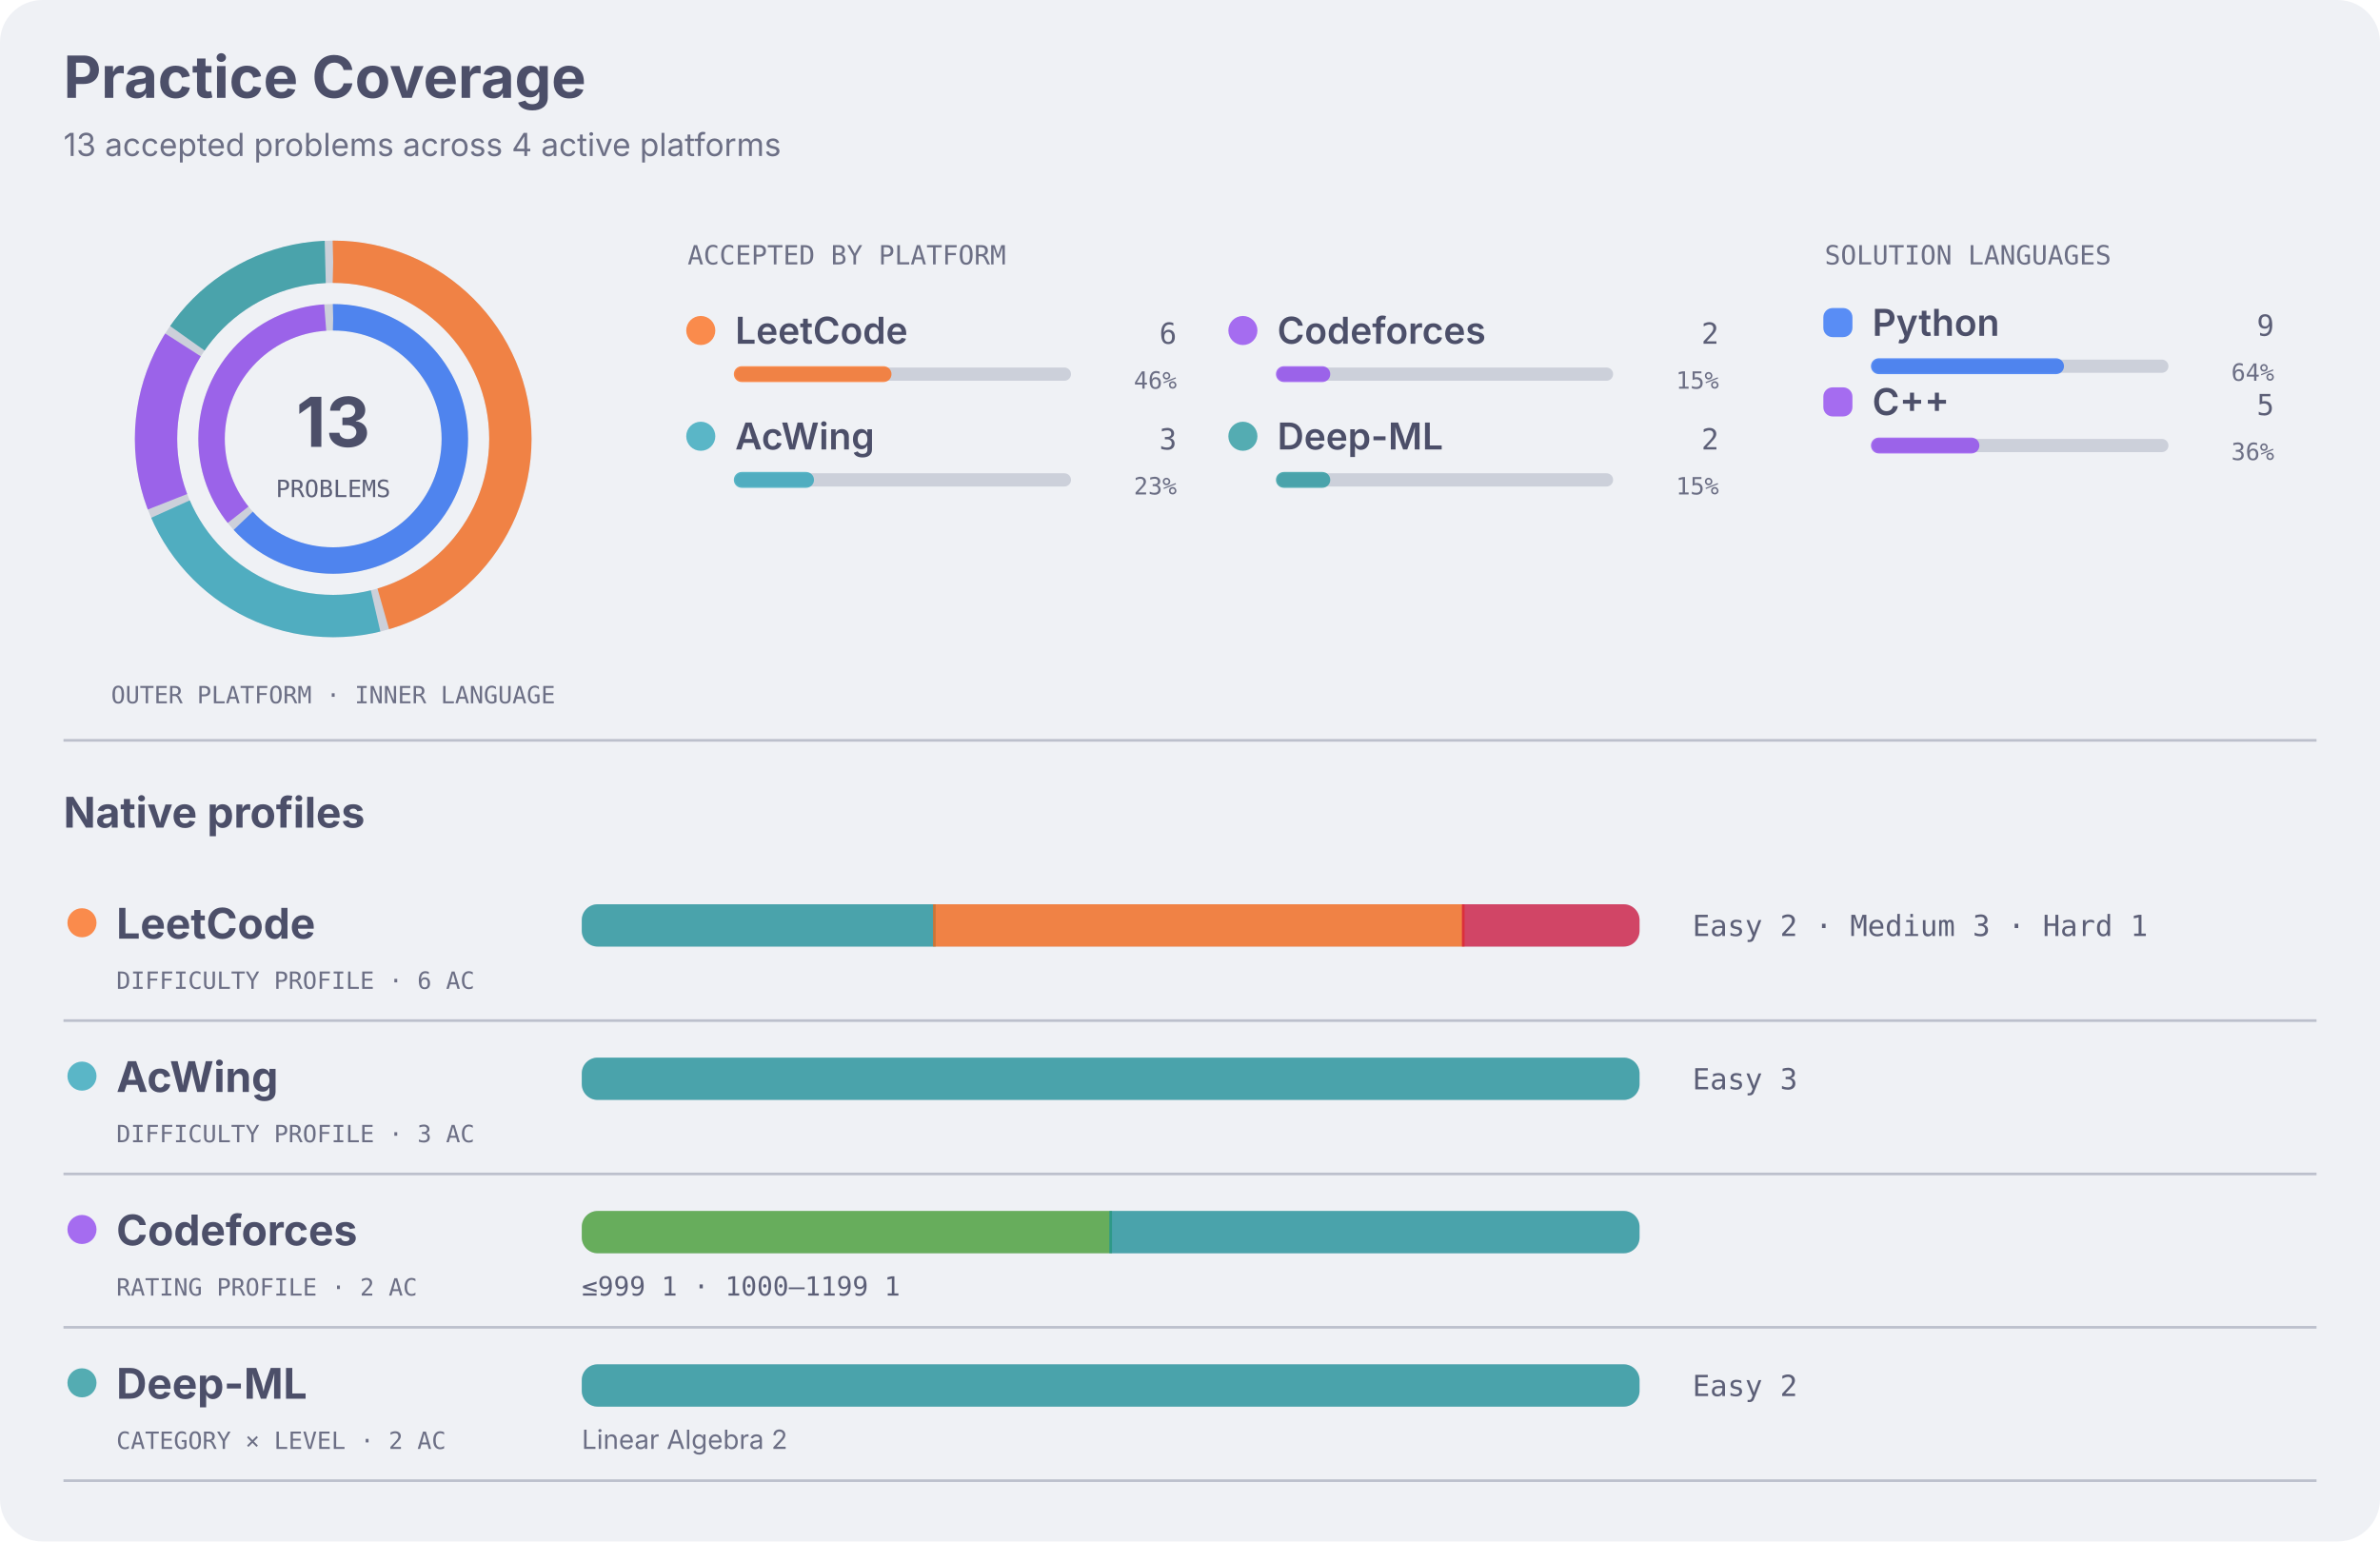
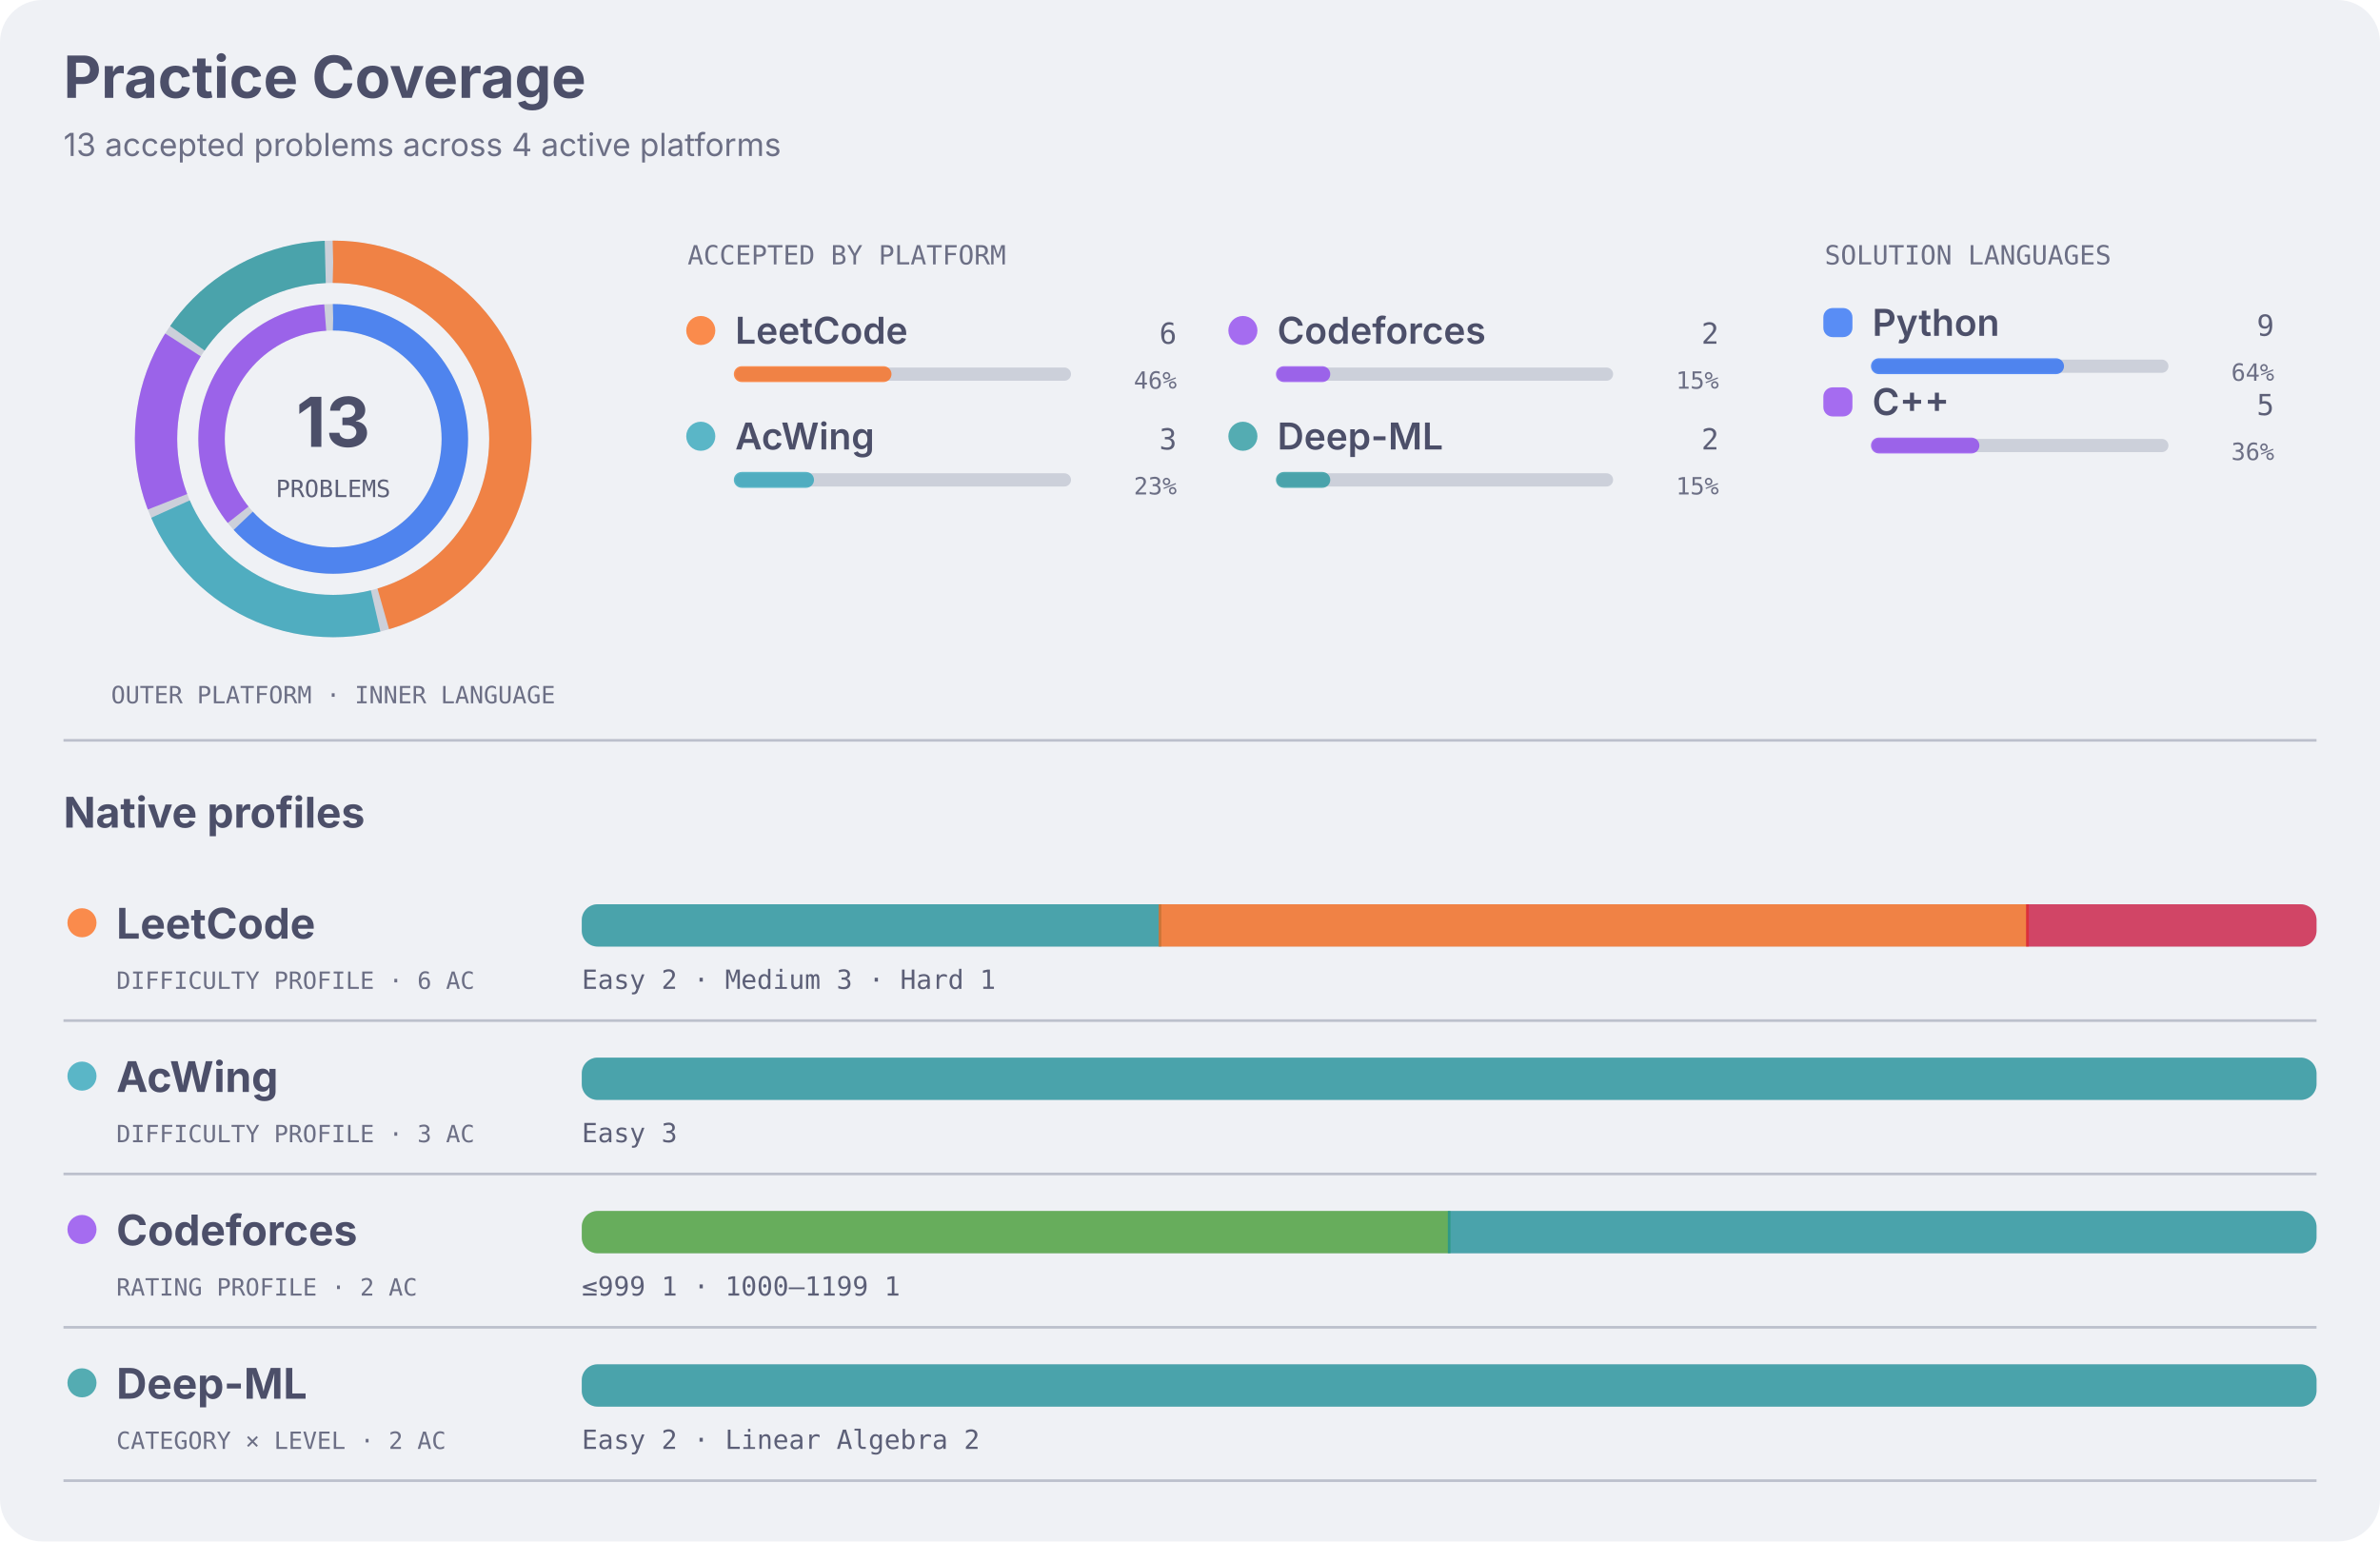
<svg xmlns="http://www.w3.org/2000/svg" width="900" height="583" viewBox="0 0 900 583" role="img" aria-labelledby="coverage-title coverage-desc">
  <style>
    .coverage-background { fill: #eff1f5; }
    .coverage-primary { fill: #4c4f69; }
    .coverage-secondary { fill: #5c5f77; }
    .coverage-muted { fill: #6c6f85; }
    .coverage-track { fill: #ccd0da; }
    .coverage-track-stroke { stroke: #ccd0da; }
    .coverage-divider { stroke: #bcc0cc; }
    .coverage-yellow { fill: #df8e1d; stroke: #df8e1d; }
    .coverage-blue { fill: #1e66f5; stroke: #1e66f5; }
    .coverage-sapphire { fill: #209fb5; stroke: #209fb5; }
    .coverage-mauve { fill: #8839ef; stroke: #8839ef; }
    .coverage-green { fill: #40a02b; stroke: #40a02b; }
    .coverage-peach { fill: #fe640b; stroke: #fe640b; }
    .coverage-red { fill: #d20f39; stroke: #d20f39; }
    .coverage-teal { fill: #179299; stroke: #179299; }
    .coverage-overlay { fill: #7c7f93; stroke: #7c7f93; }
    .coverage-accent { opacity: 0.72; }
    .coverage-empty { opacity: 0.32; }
    @media (prefers-color-scheme: dark) {
      .coverage-background { fill: #1e1e2e; }
      .coverage-primary { fill: #cdd6f4; }
      .coverage-secondary { fill: #bac2de; }
      .coverage-muted { fill: #a6adc8; }
      .coverage-track { fill: #313244; }
      .coverage-track-stroke { stroke: #313244; }
      .coverage-divider { stroke: #45475a; }
      .coverage-yellow { fill: #f9e2af; stroke: #f9e2af; }
      .coverage-blue { fill: #89b4fa; stroke: #89b4fa; }
      .coverage-sapphire { fill: #74c7ec; stroke: #74c7ec; }
      .coverage-mauve { fill: #cba6f7; stroke: #cba6f7; }
      .coverage-green { fill: #a6e3a1; stroke: #a6e3a1; }
      .coverage-peach { fill: #fab387; stroke: #fab387; }
      .coverage-red { fill: #f38ba8; stroke: #f38ba8; }
      .coverage-teal { fill: #94e2d5; stroke: #94e2d5; }
      .coverage-overlay { fill: #9399b2; stroke: #9399b2; }
      .coverage-accent { opacity: 1; }
      .coverage-empty { opacity: 0.45; }
    }
  </style>
  <rect class="coverage-background" width="900" height="583" rx="16" />
  <text class="coverage-primary" x="24" y="37" font-family="-apple-system,BlinkMacSystemFont,Segoe UI,sans-serif" font-size="22" font-weight="700">Practice Coverage</text>
  <text class="coverage-muted" x="24" y="59" font-family="-apple-system,BlinkMacSystemFont,Segoe UI,sans-serif" font-size="12">13 accepted problems across 4 active platforms</text>
  <circle class="coverage-track-stroke" cx="126" cy="166" r="67" fill="none" stroke-width="16" />
  <circle class="coverage-accent coverage-peach" cx="126" cy="166" r="67" style="fill:none" stroke-width="16" stroke-dasharray="191.30 229.68" stroke-dashoffset="-0.00" transform="rotate(-90 126 166)" data-ring="platform" data-segment="LeetCode" data-count="6">
    </circle>
  <circle class="coverage-accent coverage-sapphire" cx="126" cy="166" r="67" style="fill:none" stroke-width="16" stroke-dasharray="94.15 326.83" stroke-dashoffset="-194.30" transform="rotate(-90 126 166)" data-ring="platform" data-segment="AcWing" data-count="3">
    </circle>
  <circle class="coverage-accent coverage-mauve" cx="126" cy="166" r="67" style="fill:none" stroke-width="16" stroke-dasharray="61.77 359.21" stroke-dashoffset="-291.44" transform="rotate(-90 126 166)" data-ring="platform" data-segment="Codeforces" data-count="2">
    </circle>
  <circle class="coverage-accent coverage-teal" cx="126" cy="166" r="67" style="fill:none" stroke-width="16" stroke-dasharray="61.77 359.21" stroke-dashoffset="-356.21" transform="rotate(-90 126 166)" data-ring="platform" data-segment="Deep-ML" data-count="2">
    </circle>
  <circle class="coverage-track-stroke" cx="126" cy="166" r="46" fill="none" stroke-width="10" />
  <circle class="coverage-accent coverage-blue" cx="126" cy="166" r="46" style="fill:none" stroke-width="10" stroke-dasharray="182.80 106.22" stroke-dashoffset="-0.00" transform="rotate(-90 126 166)" data-ring="language" data-segment="Python" data-count="9">
    </circle>
  <circle class="coverage-accent coverage-mauve" cx="126" cy="166" r="46" style="fill:none" stroke-width="10" stroke-dasharray="100.22 188.80" stroke-dashoffset="-185.80" transform="rotate(-90 126 166)" data-ring="language" data-segment="C++" data-count="5">
    </circle>
  <text class="coverage-primary" x="126" y="169" text-anchor="middle" font-family="-apple-system,BlinkMacSystemFont,Segoe UI,sans-serif" font-size="26" font-weight="700">13</text>
  <text class="coverage-secondary" x="126" y="188" text-anchor="middle" font-family="ui-monospace,SFMono-Regular,Menlo,monospace" font-size="9">PROBLEMS</text>
  <text class="coverage-muted" x="126" y="266" text-anchor="middle" font-family="ui-monospace,SFMono-Regular,Menlo,monospace" font-size="9">OUTER PLATFORM · INNER LANGUAGE</text>
  <text class="coverage-muted" x="260" y="100" font-family="ui-monospace,SFMono-Regular,Menlo,monospace" font-size="10">ACCEPTED BY PLATFORM</text>
  <text class="coverage-muted" x="690" y="100" font-family="ui-monospace,SFMono-Regular,Menlo,monospace" font-size="10">SOLUTION LANGUAGES</text>
  <circle class="coverage-accent coverage-peach" cx="265" cy="125" r="5" />
  <text class="coverage-primary" x="278" y="130" font-family="-apple-system,BlinkMacSystemFont,Segoe UI,sans-serif" font-size="14" font-weight="600">LeetCode</text>
  <text class="coverage-secondary" x="445" y="130" text-anchor="end" font-family="ui-monospace,SFMono-Regular,Menlo,monospace" font-size="11">6</text>
  <rect class="coverage-track" x="278" y="139" width="127" height="5" rx="2.5" />
  <rect class="coverage-accent coverage-peach" x="278" y="139" width="58.62" height="5" rx="2.5" data-share="46.2" data-count="6">
    </rect>
  <text class="coverage-muted" x="445" y="147" text-anchor="end" font-family="ui-monospace,SFMono-Regular,Menlo,monospace" font-size="9">46%</text>
  <circle class="coverage-accent coverage-sapphire" cx="265" cy="165" r="5" />
  <text class="coverage-primary" x="278" y="170" font-family="-apple-system,BlinkMacSystemFont,Segoe UI,sans-serif" font-size="14" font-weight="600">AcWing</text>
  <text class="coverage-secondary" x="445" y="170" text-anchor="end" font-family="ui-monospace,SFMono-Regular,Menlo,monospace" font-size="11">3</text>
  <rect class="coverage-track" x="278" y="179" width="127" height="5" rx="2.5" />
  <rect class="coverage-accent coverage-sapphire" x="278" y="179" width="29.31" height="5" rx="2.5" data-share="23.1" data-count="3">
    </rect>
  <text class="coverage-muted" x="445" y="187" text-anchor="end" font-family="ui-monospace,SFMono-Regular,Menlo,monospace" font-size="9">23%</text>
  <circle class="coverage-accent coverage-mauve" cx="470" cy="125" r="5" />
  <text class="coverage-primary" x="483" y="130" font-family="-apple-system,BlinkMacSystemFont,Segoe UI,sans-serif" font-size="14" font-weight="600">Codeforces</text>
  <text class="coverage-secondary" x="650" y="130" text-anchor="end" font-family="ui-monospace,SFMono-Regular,Menlo,monospace" font-size="11">2</text>
  <rect class="coverage-track" x="483" y="139" width="127" height="5" rx="2.5" />
  <rect class="coverage-accent coverage-mauve" x="483" y="139" width="19.54" height="5" rx="2.5" data-share="15.4" data-count="2">
    </rect>
  <text class="coverage-muted" x="650" y="147" text-anchor="end" font-family="ui-monospace,SFMono-Regular,Menlo,monospace" font-size="9">15%</text>
  <circle class="coverage-accent coverage-teal" cx="470" cy="165" r="5" />
  <text class="coverage-primary" x="483" y="170" font-family="-apple-system,BlinkMacSystemFont,Segoe UI,sans-serif" font-size="14" font-weight="600">Deep-ML</text>
  <text class="coverage-secondary" x="650" y="170" text-anchor="end" font-family="ui-monospace,SFMono-Regular,Menlo,monospace" font-size="11">2</text>
  <rect class="coverage-track" x="483" y="179" width="127" height="5" rx="2.5" />
  <rect class="coverage-accent coverage-teal" x="483" y="179" width="19.54" height="5" rx="2.5" data-share="15.4" data-count="2">
    </rect>
  <text class="coverage-muted" x="650" y="187" text-anchor="end" font-family="ui-monospace,SFMono-Regular,Menlo,monospace" font-size="9">15%</text>
  <rect class="coverage-accent coverage-blue" x="690" y="117" width="10" height="10" rx="3" />
  <text class="coverage-primary" x="708" y="127" font-family="-apple-system,BlinkMacSystemFont,Segoe UI,sans-serif" font-size="14" font-weight="600">Python</text>
  <text class="coverage-secondary" x="860" y="127" text-anchor="end" font-family="ui-monospace,SFMono-Regular,Menlo,monospace" font-size="11">9</text>
  <rect class="coverage-track" x="708" y="136" width="112" height="5" rx="2.5" />
  <rect class="coverage-accent coverage-blue" x="708" y="136" width="72.00" height="5" rx="2.5" data-share="64.3" data-count="9">
    </rect>
  <text class="coverage-muted" x="860" y="144" text-anchor="end" font-family="ui-monospace,SFMono-Regular,Menlo,monospace" font-size="9">64%</text>
  <rect class="coverage-accent coverage-mauve" x="690" y="147" width="10" height="10" rx="3" />
  <text class="coverage-primary" x="708" y="157" font-family="-apple-system,BlinkMacSystemFont,Segoe UI,sans-serif" font-size="14" font-weight="600">C++</text>
  <text class="coverage-secondary" x="860" y="157" text-anchor="end" font-family="ui-monospace,SFMono-Regular,Menlo,monospace" font-size="11">5</text>
  <rect class="coverage-track" x="708" y="166" width="112" height="5" rx="2.5" />
  <rect class="coverage-accent coverage-mauve" x="708" y="166" width="40.00" height="5" rx="2.5" data-share="35.7" data-count="5">
    </rect>
  <text class="coverage-muted" x="860" y="174" text-anchor="end" font-family="ui-monospace,SFMono-Regular,Menlo,monospace" font-size="9">36%</text>
  <line class="coverage-divider" x1="24" y1="280" x2="876" y2="280" />
  <text class="coverage-primary" x="24" y="313" font-family="-apple-system,BlinkMacSystemFont,Segoe UI,sans-serif" font-size="16" font-weight="700">Native profiles</text>
  <circle class="coverage-accent coverage-peach" cx="31" cy="349" r="5" />
  <text class="coverage-primary" x="44" y="355" font-family="-apple-system,BlinkMacSystemFont,Segoe UI,sans-serif" font-size="16" font-weight="650">LeetCode</text>
  <text class="coverage-muted" x="44" y="374" font-family="ui-monospace,SFMono-Regular,Menlo,monospace" font-size="9">DIFFICULTY PROFILE · 6 AC</text>
-   <rect class="coverage-track" x="220" y="342" width="400" height="16" rx="6" />
+   <rect class="coverage-track" x="220" y="342" width="656" height="16" rx="6" />
  <clipPath id="leetcode-profile-clip">
-     <rect x="220" y="342" width="400" height="16" rx="6" />
+     <rect x="220" y="342" width="656" height="16" rx="6" />
  </clipPath>
-   <rect x="220.00" y="342" width="133.33" height="16" class="coverage-accent coverage-teal" clip-path="url(#leetcode-profile-clip)" data-profile="leetcode" data-segment="Easy" data-count="2">
+   <rect x="220.00" y="342" width="218.67" height="16" class="coverage-accent coverage-teal" clip-path="url(#leetcode-profile-clip)" data-profile="leetcode" data-segment="Easy" data-count="2">
    </rect>
-   <rect x="353.33" y="342" width="200.00" height="16" class="coverage-accent coverage-peach" clip-path="url(#leetcode-profile-clip)" data-profile="leetcode" data-segment="Medium" data-count="3">
+   <rect x="438.67" y="342" width="328.00" height="16" class="coverage-accent coverage-peach" clip-path="url(#leetcode-profile-clip)" data-profile="leetcode" data-segment="Medium" data-count="3">
    </rect>
-   <rect x="553.33" y="342" width="66.67" height="16" class="coverage-accent coverage-red" clip-path="url(#leetcode-profile-clip)" data-profile="leetcode" data-segment="Hard" data-count="1">
+   <rect x="766.67" y="342" width="109.33" height="16" class="coverage-accent coverage-red" clip-path="url(#leetcode-profile-clip)" data-profile="leetcode" data-segment="Hard" data-count="1">
    </rect>
-   <text class="coverage-secondary" x="640" y="354" font-family="ui-monospace,SFMono-Regular,Menlo,monospace" font-size="11">Easy 2 · Medium 3 · Hard 1</text>
+   <text class="coverage-secondary" x="220" y="374" font-family="ui-monospace,SFMono-Regular,Menlo,monospace" font-size="10">Easy 2 · Medium 3 · Hard 1</text>
  <line class="coverage-divider" x1="24" y1="386" x2="876" y2="386" />
  <circle class="coverage-accent coverage-sapphire" cx="31" cy="407" r="5" />
  <text class="coverage-primary" x="44" y="413" font-family="-apple-system,BlinkMacSystemFont,Segoe UI,sans-serif" font-size="16" font-weight="650">AcWing</text>
  <text class="coverage-muted" x="44" y="432" font-family="ui-monospace,SFMono-Regular,Menlo,monospace" font-size="9">DIFFICULTY PROFILE · 3 AC</text>
-   <rect class="coverage-track" x="220" y="400" width="400" height="16" rx="6" />
+   <rect class="coverage-track" x="220" y="400" width="656" height="16" rx="6" />
  <clipPath id="acwing-profile-clip">
-     <rect x="220" y="400" width="400" height="16" rx="6" />
+     <rect x="220" y="400" width="656" height="16" rx="6" />
  </clipPath>
-   <rect x="220.00" y="400" width="400.00" height="16" class="coverage-accent coverage-teal" clip-path="url(#acwing-profile-clip)" data-profile="acwing" data-segment="Easy" data-count="3">
+   <rect x="220.00" y="400" width="656.00" height="16" class="coverage-accent coverage-teal" clip-path="url(#acwing-profile-clip)" data-profile="acwing" data-segment="Easy" data-count="3">
    </rect>
-   <text class="coverage-secondary" x="640" y="412" font-family="ui-monospace,SFMono-Regular,Menlo,monospace" font-size="11">Easy 3</text>
+   <text class="coverage-secondary" x="220" y="432" font-family="ui-monospace,SFMono-Regular,Menlo,monospace" font-size="10">Easy 3</text>
  <line class="coverage-divider" x1="24" y1="444" x2="876" y2="444" />
  <circle class="coverage-accent coverage-mauve" cx="31" cy="465" r="5" />
  <text class="coverage-primary" x="44" y="471" font-family="-apple-system,BlinkMacSystemFont,Segoe UI,sans-serif" font-size="16" font-weight="650">Codeforces</text>
  <text class="coverage-muted" x="44" y="490" font-family="ui-monospace,SFMono-Regular,Menlo,monospace" font-size="9">RATING PROFILE · 2 AC</text>
-   <rect class="coverage-track" x="220" y="458" width="400" height="16" rx="6" />
+   <rect class="coverage-track" x="220" y="458" width="656" height="16" rx="6" />
  <clipPath id="codeforces-profile-clip">
-     <rect x="220" y="458" width="400" height="16" rx="6" />
+     <rect x="220" y="458" width="656" height="16" rx="6" />
  </clipPath>
-   <rect x="220.00" y="458" width="200.00" height="16" class="coverage-accent coverage-green" clip-path="url(#codeforces-profile-clip)" data-profile="codeforces" data-segment="≤999" data-count="1">
+   <rect x="220.00" y="458" width="328.00" height="16" class="coverage-accent coverage-green" clip-path="url(#codeforces-profile-clip)" data-profile="codeforces" data-segment="≤999" data-count="1">
    </rect>
-   <rect x="420.00" y="458" width="200.00" height="16" class="coverage-accent coverage-teal" clip-path="url(#codeforces-profile-clip)" data-profile="codeforces" data-segment="1000–1199" data-count="1">
+   <rect x="548.00" y="458" width="328.00" height="16" class="coverage-accent coverage-teal" clip-path="url(#codeforces-profile-clip)" data-profile="codeforces" data-segment="1000–1199" data-count="1">
    </rect>
  <text class="coverage-secondary" x="220" y="490" font-family="ui-monospace,SFMono-Regular,Menlo,monospace" font-size="10">≤999 1 · 1000–1199 1</text>
  <line class="coverage-divider" x1="24" y1="502" x2="876" y2="502" />
  <circle class="coverage-accent coverage-teal" cx="31" cy="523" r="5" />
  <text class="coverage-primary" x="44" y="529" font-family="-apple-system,BlinkMacSystemFont,Segoe UI,sans-serif" font-size="16" font-weight="650">Deep-ML</text>
  <text class="coverage-muted" x="44" y="548" font-family="ui-monospace,SFMono-Regular,Menlo,monospace" font-size="9">CATEGORY × LEVEL · 2 AC</text>
-   <rect class="coverage-track" x="220" y="516" width="400" height="16" rx="6" />
+   <rect class="coverage-track" x="220" y="516" width="656" height="16" rx="6" />
  <clipPath id="deep-ml-profile-clip">
-     <rect x="220" y="516" width="400" height="16" rx="6" />
+     <rect x="220" y="516" width="656" height="16" rx="6" />
  </clipPath>
-   <rect x="220.00" y="516" width="400.00" height="16" class="coverage-accent coverage-teal" clip-path="url(#deep-ml-profile-clip)" data-profile="deep-ml" data-segment="Easy" data-count="2">
+   <rect x="220.00" y="516" width="656.00" height="16" class="coverage-accent coverage-teal" clip-path="url(#deep-ml-profile-clip)" data-profile="deep-ml" data-segment="Easy" data-count="2">
    </rect>
-   <text class="coverage-secondary" x="640" y="528" font-family="ui-monospace,SFMono-Regular,Menlo,monospace" font-size="11">Easy 2</text>
-   <text class="coverage-muted" x="220" y="548" font-family="-apple-system,BlinkMacSystemFont,Segoe UI,sans-serif" font-size="10">Linear Algebra 2</text>
+   <text class="coverage-secondary" x="220" y="548" font-family="ui-monospace,SFMono-Regular,Menlo,monospace" font-size="10">Easy 2 · Linear Algebra 2</text>
  <line class="coverage-divider" x1="24" y1="560" x2="876" y2="560" />
</svg>
